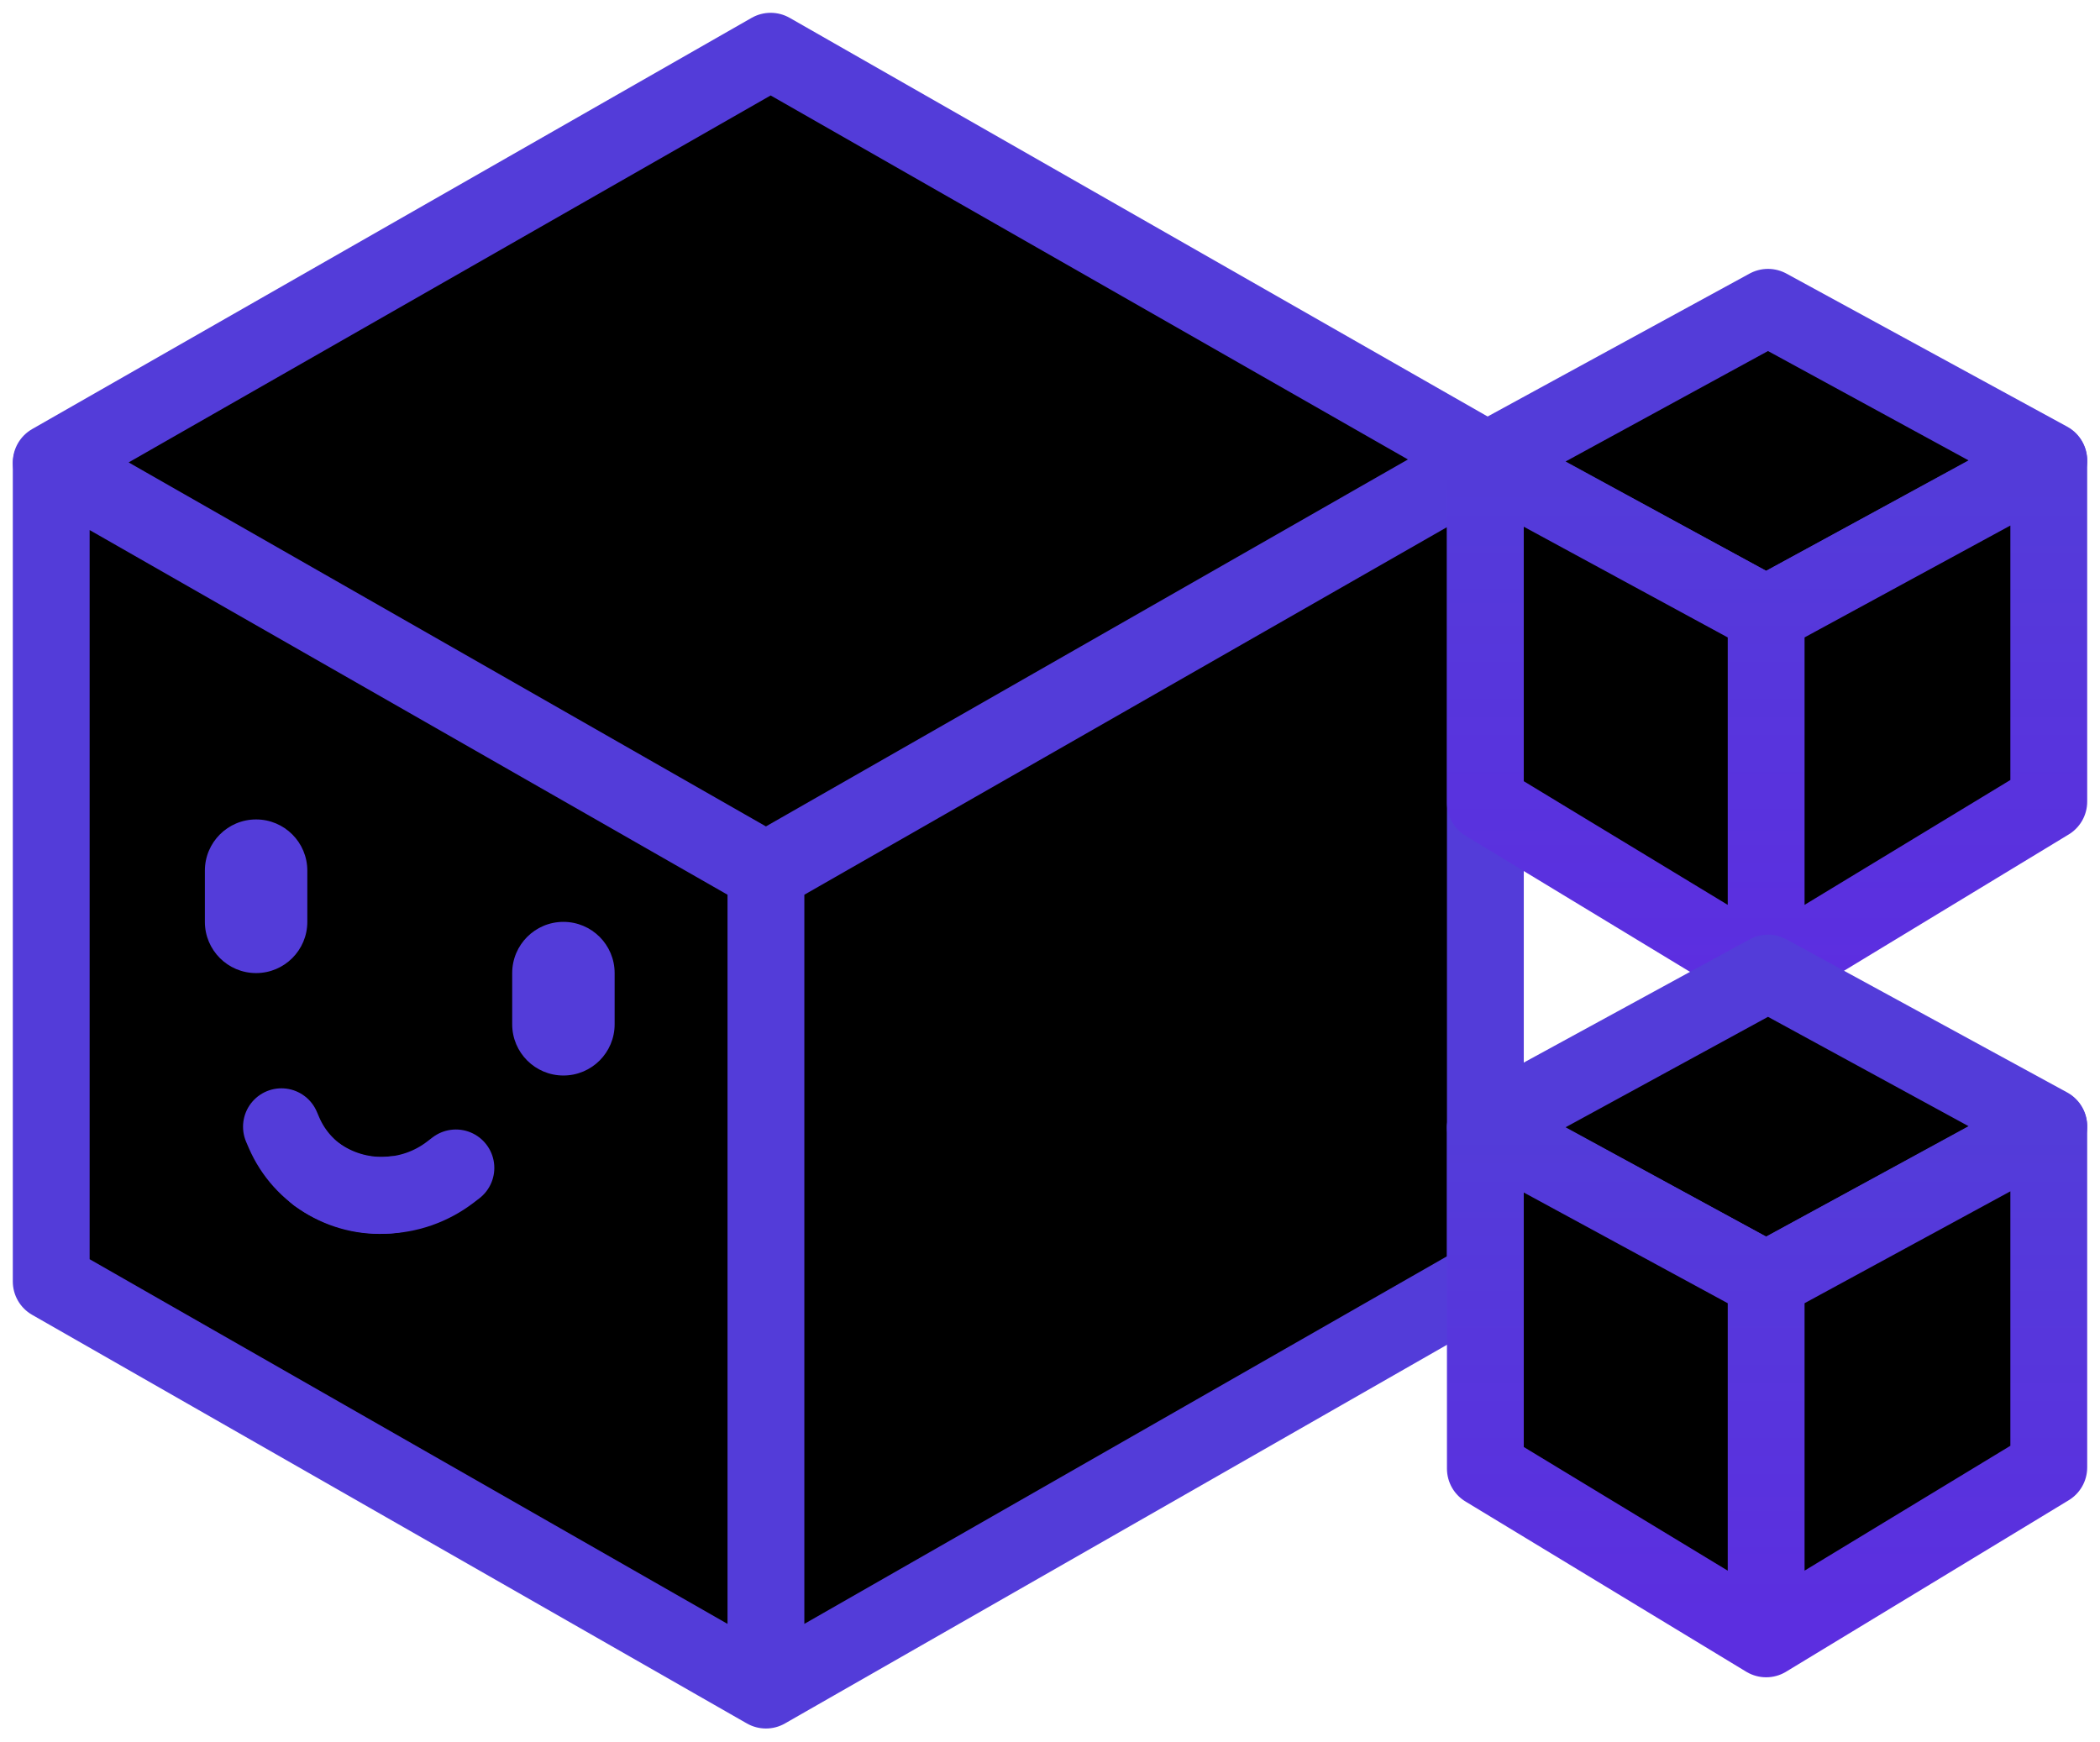
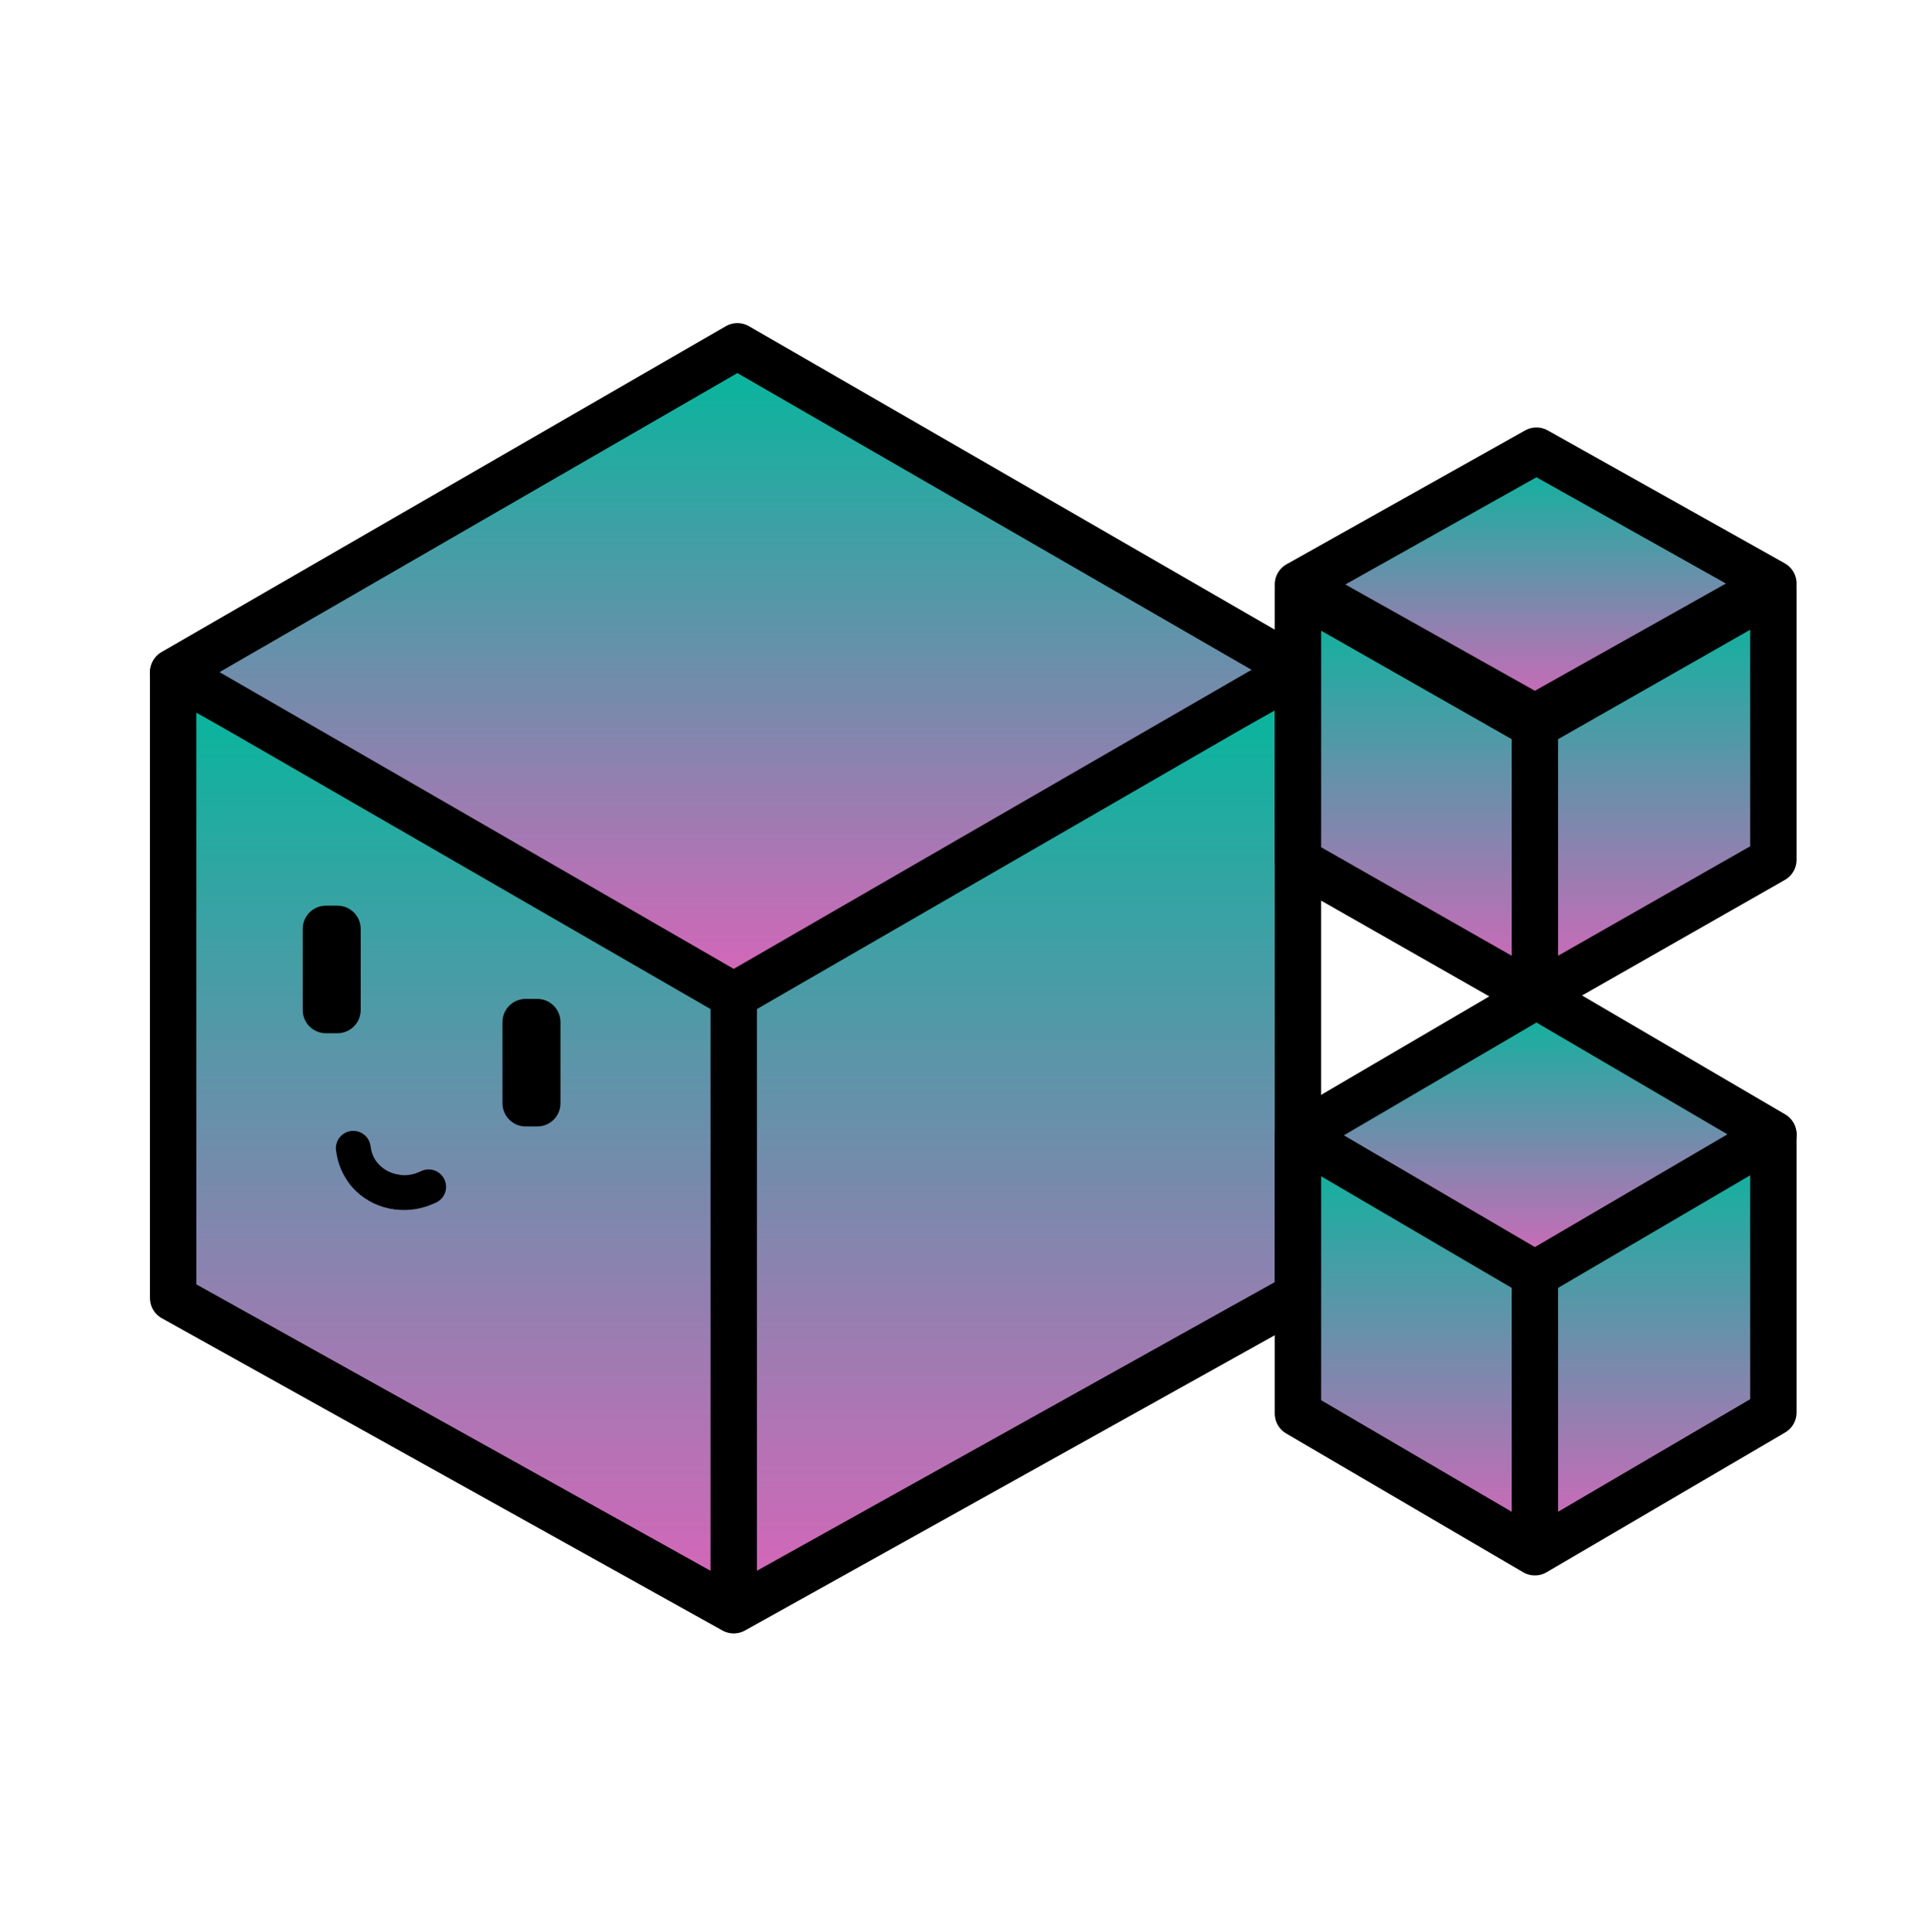
- <svg xmlns="http://www.w3.org/2000/svg" width="41" height="34" viewBox="0 0 41 34" fill="none">
-   <path d="M1 9.029L15.046 1L29 8.971L14.954 17L1 9.029Z" fill="black" stroke="#533CD9" stroke-width="1.5" stroke-linecap="round" stroke-linejoin="round" />
-   <path d="M14.954 17.035L29 9V24.965L14.954 33V17.035ZM1 9.057L14.954 17.035V33L1 25.022V9.057Z" fill="black" stroke="#533CD9" stroke-width="1.5" stroke-linecap="round" stroke-linejoin="round" />
-   <path d="M29 9.011L34.518 6L40 8.989L34.482 12L29 9.011Z" fill="black" stroke="#533CD9" stroke-width="1.5" stroke-linecap="round" stroke-linejoin="round" />
-   <path d="M34.482 12L40 9V15.652L34.482 19V12ZM29 9.024L34.482 12V19L29 15.676V9.024Z" fill="black" />
-   <path d="M34.482 12L40 9V15.652L34.482 19M34.482 12V19M34.482 12L29 9.024V15.676L34.482 19" stroke="url(#paint0_linear_77_13)" stroke-width="1.5" stroke-linecap="round" stroke-linejoin="round" />
-   <path d="M29 22.011L34.518 19L40 21.989L34.482 25L29 22.011Z" fill="black" stroke="#533CD9" stroke-width="1.5" stroke-linecap="round" stroke-linejoin="round" />
-   <path d="M34.482 25L40 22V28.652L34.482 32V25ZM29 22.024L34.482 25V32L29 28.676V22.024Z" fill="black" />
-   <path d="M34.482 25L40 22V28.652L34.482 32M34.482 25V32M34.482 25L29 22.024V28.676L34.482 32" stroke="url(#paint1_linear_77_13)" stroke-width="1.5" stroke-linecap="round" stroke-linejoin="round" />
-   <rect x="4" y="16" width="2" height="3" rx="1" fill="#533CD9" />
-   <rect x="10" y="18" width="2" height="3" rx="1" fill="#533CD9" />
-   <path d="M8.901 22.804L8.794 22.886C8.031 23.471 6.977 23.492 6.191 22.937V22.937" stroke="#533CD9" stroke-width="1.5" stroke-linecap="round" />
-   <path d="M5.495 22L5.545 22.116C5.903 22.945 6.766 23.439 7.663 23.327V23.327" stroke="#533CD9" stroke-width="1.5" stroke-linecap="round" />
+ <svg xmlns="http://www.w3.org/2000/svg" width="145" height="145" viewBox="0 0 145 145" fill="none">
+   <path d="M55.089 73.99L97.453 50.378V97.289L55.089 120.901V73.99ZM13 50.547L55.089 73.99V120.901L13 97.457V50.547Z" fill="url(#paint0_linear_156_417)" stroke="black" stroke-width="0.871" stroke-linecap="round" stroke-linejoin="round" />
+   <path d="M13 50.465L55.364 26L97.453 50.291L55.089 74.756L13 50.465Z" stroke="black" stroke-width="0.871" stroke-linecap="round" stroke-linejoin="round" />
+   <path d="M55.089 73.99L97.453 50.378V97.289L55.089 120.901V73.99ZM13 50.547L55.089 73.99V120.901L13 97.457V50.547Z" stroke="black" stroke-width="0.871" stroke-linecap="round" stroke-linejoin="round" />
+   <path d="M97.453 43.884L115.359 33.836L133.149 43.812L115.243 53.861L97.453 43.884Z" stroke="black" stroke-width="0.871" stroke-linecap="round" stroke-linejoin="round" />
+   <path d="M115.243 54.486L133.149 44.284V64.554L115.243 74.756V54.486ZM97.453 44.357L115.243 54.486V74.756L97.453 64.626V44.357Z" stroke="black" stroke-width="0.871" stroke-linecap="round" stroke-linejoin="round" />
+   <path d="M97.453 85.242L115.359 74.756L133.149 85.167L115.243 95.652L97.453 85.242Z" stroke="black" stroke-width="0.871" stroke-linecap="round" stroke-linejoin="round" />
+   <path d="M115.243 95.698L133.149 85.204V106.053L115.243 116.547V95.698ZM97.453 85.279L115.243 95.698V116.547L97.453 106.128V85.279Z" stroke="black" stroke-width="0.871" stroke-linecap="round" stroke-linejoin="round" />
+   <path d="M13 50.465L55.364 26L97.453 50.291L55.089 74.756L13 50.465Z" stroke="black" stroke-width="0.871" stroke-linecap="round" stroke-linejoin="round" />
+   <path d="M55.089 73.99L97.453 50.378V97.289L55.089 120.901V73.99ZM13 50.547L55.089 73.99V120.901L13 97.457V50.547Z" stroke="black" stroke-width="0.871" stroke-linecap="round" stroke-linejoin="round" />
+   <path d="M97.453 43.884L115.359 33.836L133.149 43.812L115.243 53.861L97.453 43.884Z" stroke="black" stroke-width="0.871" stroke-linecap="round" stroke-linejoin="round" />
+   <path d="M115.243 54.486L133.149 44.284V64.554L115.243 74.756V54.486ZM97.453 44.357L115.243 54.486V74.756L97.453 64.626V44.357Z" stroke="black" stroke-width="0.871" stroke-linecap="round" stroke-linejoin="round" />
+   <path d="M97.453 85.242L115.359 74.756L133.149 85.167L115.243 95.652L97.453 85.242Z" stroke="black" stroke-width="0.871" stroke-linecap="round" stroke-linejoin="round" />
+   <path d="M115.243 95.698L133.149 85.204V106.053L115.243 116.547V95.698ZM97.453 85.279L115.243 95.698V116.547L97.453 106.128V85.279Z" stroke="black" stroke-width="0.871" stroke-linecap="round" stroke-linejoin="round" />
+   <rect x="22.727" y="68" width="4.353" height="9.577" rx="1.741" fill="black" />
+   <rect x="37.727" y="75" width="4.353" height="9.577" rx="1.741" fill="black" />
+   <path d="M13 50.465L55.364 26L97.453 50.291L55.089 74.756L13 50.465Z" stroke="black" stroke-width="0.871" stroke-linecap="round" stroke-linejoin="round" />
+   <path d="M55.089 73.99L97.453 50.378V97.289L55.089 120.901V73.99ZM13 50.547L55.089 73.99V120.901L13 97.457V50.547Z" stroke="black" stroke-width="0.871" stroke-linecap="round" stroke-linejoin="round" />
+   <path d="M97.453 43.884L115.359 33.836L133.149 43.812L115.243 53.861L97.453 43.884Z" stroke="black" stroke-width="0.871" stroke-linecap="round" stroke-linejoin="round" />
+   <path d="M115.243 54.486L133.149 44.284V64.554L115.243 74.756V54.486ZM97.453 44.357L115.243 54.486V74.756L97.453 64.626V44.357Z" stroke="black" stroke-width="0.871" stroke-linecap="round" stroke-linejoin="round" />
+   <path d="M97.453 85.242L115.359 74.756L133.149 85.167L115.243 95.652L97.453 85.242Z" stroke="black" stroke-width="0.871" stroke-linecap="round" stroke-linejoin="round" />
+   <path d="M115.243 95.698L133.149 85.204V106.053L115.243 116.547V95.698ZM97.453 85.279L115.243 95.698V116.547L97.453 106.128V85.279Z" stroke="black" stroke-width="0.871" stroke-linecap="round" stroke-linejoin="round" />
+   <path d="M13 50.465L55.364 26L97.453 50.291L55.089 74.756L13 50.465Z" stroke="black" stroke-width="0.871" stroke-linecap="round" stroke-linejoin="round" />
+   <path d="M55.089 73.99L97.453 50.378V97.289L55.089 120.901V73.99ZM13 50.547L55.089 73.99V120.901L13 97.457V50.547Z" stroke="black" stroke-width="0.871" stroke-linecap="round" stroke-linejoin="round" />
+   <path d="M97.453 43.884L115.359 33.836L133.149 43.812L115.243 53.861L97.453 43.884Z" stroke="black" stroke-width="0.871" stroke-linecap="round" stroke-linejoin="round" />
+   <path d="M115.243 54.486L133.149 44.284V64.554L115.243 74.756V54.486ZM97.453 44.357L115.243 54.486V74.756L97.453 64.626V44.357Z" stroke="black" stroke-width="0.871" stroke-linecap="round" stroke-linejoin="round" />
+   <path d="M97.453 85.242L115.359 74.756L133.149 85.167L115.243 95.652L97.453 85.242Z" stroke="black" stroke-width="0.871" stroke-linecap="round" stroke-linejoin="round" />
+   <path d="M115.243 95.698L133.149 85.204V106.053L115.243 116.547V95.698ZM97.453 85.279L115.243 95.698V116.547L97.453 106.128V85.279Z" stroke="black" stroke-width="0.871" stroke-linecap="round" stroke-linejoin="round" />
+   <path d="M13 50.465L55.364 26L97.453 50.291L55.089 74.756L13 50.465Z" stroke="black" stroke-width="0.871" stroke-linecap="round" stroke-linejoin="round" />
+   <path d="M55.089 73.99L97.453 50.378V97.289L55.089 120.901V73.99ZM13 50.547L55.089 73.99V120.901L13 97.457V50.547Z" stroke="black" stroke-width="0.871" stroke-linecap="round" stroke-linejoin="round" />
+   <path d="M97.453 43.884L115.359 33.836L133.149 43.812L115.243 53.861L97.453 43.884Z" stroke="black" stroke-width="0.871" stroke-linecap="round" stroke-linejoin="round" />
+   <path d="M115.243 54.486L133.149 44.284V64.554L115.243 74.756V54.486ZM97.453 44.357L115.243 54.486V74.756L97.453 64.626V44.357Z" stroke="black" stroke-width="0.871" stroke-linecap="round" stroke-linejoin="round" />
+   <path d="M97.453 85.242L115.359 74.756L133.149 85.167L115.243 95.652L97.453 85.242Z" stroke="black" stroke-width="0.871" stroke-linecap="round" stroke-linejoin="round" />
+   <path d="M115.243 95.698L133.149 85.204V106.053L115.243 116.547V95.698ZM97.453 85.279L115.243 95.698V116.547L97.453 106.128V85.279Z" stroke="black" stroke-width="0.871" stroke-linecap="round" stroke-linejoin="round" />
+   <path d="M13 50.465L55.364 26L97.453 50.291L55.089 74.756L13 50.465Z" stroke="black" stroke-width="0.871" stroke-linecap="round" stroke-linejoin="round" />
+   <path d="M55.089 73.99L97.453 50.378V97.289L55.089 120.901V73.99ZM13 50.547L55.089 73.99V120.901L13 97.457V50.547Z" stroke="black" stroke-width="0.871" stroke-linecap="round" stroke-linejoin="round" />
+   <path d="M97.453 43.884L115.359 33.836L133.149 43.812L115.243 53.861L97.453 43.884Z" stroke="black" stroke-width="0.871" stroke-linecap="round" stroke-linejoin="round" />
+   <path d="M115.243 54.486L133.149 44.284V64.554L115.243 74.756V54.486ZM97.453 44.357L115.243 54.486V74.756L97.453 64.626V44.357Z" stroke="black" stroke-width="0.871" stroke-linecap="round" stroke-linejoin="round" />
+   <path d="M97.453 85.242L115.359 74.756L133.149 85.167L115.243 95.652L97.453 85.242Z" stroke="black" stroke-width="0.871" stroke-linecap="round" stroke-linejoin="round" />
+   <path d="M115.243 95.698L133.149 85.204V106.053L115.243 116.547V95.698ZM97.453 85.279L115.243 95.698V116.547L97.453 106.128V85.279Z" stroke="black" stroke-width="0.871" stroke-linecap="round" stroke-linejoin="round" />
+   <path d="M13 50.465L55.364 26L97.453 50.291L55.089 74.756L13 50.465Z" stroke="black" stroke-width="0.871" stroke-linecap="round" stroke-linejoin="round" />
+   <path d="M55.089 73.99L97.453 50.378V97.289L55.089 120.901V73.99ZM13 50.547L55.089 73.99V120.901L13 97.457V50.547Z" stroke="black" stroke-width="0.871" stroke-linecap="round" stroke-linejoin="round" />
+   <path d="M97.453 43.884L115.359 33.836L133.149 43.812L115.243 53.861L97.453 43.884Z" stroke="black" stroke-width="0.871" stroke-linecap="round" stroke-linejoin="round" />
+   <path d="M115.243 54.486L133.149 44.284V64.554L115.243 74.756V54.486ZM97.453 44.357L115.243 54.486V74.756L97.453 64.626V44.357Z" stroke="black" stroke-width="0.871" stroke-linecap="round" stroke-linejoin="round" />
+   <path d="M97.453 85.242L115.359 74.756L133.149 85.167L115.243 95.652L97.453 85.242Z" stroke="black" stroke-width="0.871" stroke-linecap="round" stroke-linejoin="round" />
+   <path d="M115.243 95.698L133.149 85.204V106.053L115.243 116.547V95.698ZM97.453 85.279L115.243 95.698V116.547L97.453 106.128V85.279Z" stroke="black" stroke-width="0.871" stroke-linecap="round" stroke-linejoin="round" />
+   <path d="M13 50.465L55.364 26L97.453 50.291L55.089 74.756L13 50.465Z" stroke="black" stroke-width="0.871" stroke-linecap="round" stroke-linejoin="round" />
+   <path d="M55.089 73.99L97.453 50.378V97.289L55.089 120.901V73.99ZM13 50.547L55.089 73.99V120.901L13 97.457V50.547Z" stroke="black" stroke-width="0.871" stroke-linecap="round" stroke-linejoin="round" />
+   <path d="M97.453 43.884L115.359 33.836L133.149 43.812L115.243 53.861L97.453 43.884Z" stroke="black" stroke-width="0.871" stroke-linecap="round" stroke-linejoin="round" />
+   <path d="M115.243 54.486L133.149 44.284V64.554L115.243 74.756V54.486ZM97.453 44.357L115.243 54.486V74.756L97.453 64.626V44.357Z" stroke="black" stroke-width="0.871" stroke-linecap="round" stroke-linejoin="round" />
+   <path d="M97.453 85.242L115.359 74.756L133.149 85.167L115.243 95.652L97.453 85.242Z" stroke="black" stroke-width="0.871" stroke-linecap="round" stroke-linejoin="round" />
+   <path d="M115.243 95.698L133.149 85.204V106.053L115.243 116.547V95.698ZM97.453 85.279L115.243 95.698V116.547L97.453 106.128V85.279Z" stroke="black" stroke-width="0.871" stroke-linecap="round" stroke-linejoin="round" />
+   <path d="M13 50.465L55.364 26L97.453 50.291L55.089 74.756L13 50.465Z" stroke="black" stroke-width="0.871" stroke-linecap="round" stroke-linejoin="round" />
+   <path d="M55.089 73.99L97.453 50.378V97.289L55.089 120.901V73.99ZM13 50.547L55.089 73.99V120.901L13 97.457V50.547Z" stroke="black" stroke-width="0.871" stroke-linecap="round" stroke-linejoin="round" />
+   <path d="M97.453 43.884L115.359 33.836L133.149 43.812L115.243 53.861L97.453 43.884Z" stroke="black" stroke-width="0.871" stroke-linecap="round" stroke-linejoin="round" />
+   <path d="M115.243 54.486L133.149 44.284V64.554L115.243 74.756V54.486ZM97.453 44.357L115.243 54.486V74.756L97.453 64.626V44.357Z" stroke="black" stroke-width="0.871" stroke-linecap="round" stroke-linejoin="round" />
+   <path d="M97.453 85.242L115.359 74.756L133.149 85.167L115.243 95.652L97.453 85.242Z" stroke="black" stroke-width="0.871" stroke-linecap="round" stroke-linejoin="round" />
+   <path d="M115.243 95.698L133.149 85.204V106.053L115.243 116.547V95.698ZM97.453 85.279L115.243 95.698V116.547L97.453 106.128V85.279Z" stroke="black" stroke-width="0.871" stroke-linecap="round" stroke-linejoin="round" />
+   <path d="M13 50.465L55.364 26L97.453 50.291L55.089 74.756L13 50.465Z" stroke="black" stroke-width="0.871" stroke-linecap="round" stroke-linejoin="round" />
+   <path d="M55.089 73.99L97.453 50.378V97.289L55.089 120.901V73.99ZM13 50.547L55.089 73.99V120.901L13 97.457V50.547Z" stroke="black" stroke-width="0.871" stroke-linecap="round" stroke-linejoin="round" />
+   <path d="M97.453 43.884L115.359 33.836L133.149 43.812L115.243 53.861L97.453 43.884Z" stroke="black" stroke-width="0.871" stroke-linecap="round" stroke-linejoin="round" />
+   <path d="M115.243 54.486L133.149 44.284V64.554L115.243 74.756V54.486ZM97.453 44.357L115.243 54.486V74.756L97.453 64.626V44.357Z" stroke="black" stroke-width="0.871" stroke-linecap="round" stroke-linejoin="round" />
+   <path d="M97.453 85.242L115.359 74.756L133.149 85.167L115.243 95.652L97.453 85.242Z" stroke="black" stroke-width="0.871" stroke-linecap="round" stroke-linejoin="round" />
+   <path d="M115.243 95.698L133.149 85.204V106.053L115.243 116.547V95.698ZM97.453 85.279L115.243 95.698V116.547L97.453 106.128V85.279Z" stroke="black" stroke-width="0.871" stroke-linecap="round" stroke-linejoin="round" />
+   <path d="M13 50.465L55.364 26L97.453 50.291L55.089 74.756L13 50.465Z" stroke="black" stroke-width="0.871" stroke-linecap="round" stroke-linejoin="round" />
+   <path d="M55.089 73.99L97.453 50.378V97.289L55.089 120.901V73.99ZM13 50.547L55.089 73.99V120.901L13 97.457V50.547Z" stroke="black" stroke-width="0.871" stroke-linecap="round" stroke-linejoin="round" />
+   <path d="M97.453 43.884L115.359 33.836L133.149 43.812L115.243 53.861L97.453 43.884Z" stroke="black" stroke-width="0.871" stroke-linecap="round" stroke-linejoin="round" />
+   <path d="M115.243 54.486L133.149 44.284V64.554L115.243 74.756V54.486ZM97.453 44.357L115.243 54.486V74.756L97.453 64.626V44.357Z" stroke="black" stroke-width="0.871" stroke-linecap="round" stroke-linejoin="round" />
+   <path d="M97.453 85.242L115.359 74.756L133.149 85.167L115.243 95.652L97.453 85.242Z" stroke="black" stroke-width="0.871" stroke-linecap="round" stroke-linejoin="round" />
+   <path d="M115.243 95.698L133.149 85.204V106.053L115.243 116.547V95.698ZM97.453 85.279L115.243 95.698V116.547L97.453 106.128V85.279Z" stroke="black" stroke-width="0.871" stroke-linecap="round" stroke-linejoin="round" />
+   <path d="M13 50.465L55.364 26L97.453 50.291L55.089 74.756L13 50.465Z" stroke="black" stroke-width="0.871" stroke-linecap="round" stroke-linejoin="round" />
+   <path d="M55.089 73.99L97.453 50.378V97.289L55.089 120.901V73.99ZM13 50.547L55.089 73.99V120.901L13 97.457V50.547Z" stroke="black" stroke-width="0.871" stroke-linecap="round" stroke-linejoin="round" />
+   <path d="M97.453 43.884L115.359 33.836L133.149 43.812L115.243 53.861L97.453 43.884Z" stroke="black" stroke-width="0.871" stroke-linecap="round" stroke-linejoin="round" />
+   <path d="M115.243 54.486L133.149 44.284V64.554L115.243 74.756V54.486ZM97.453 44.357L115.243 54.486V74.756L97.453 64.626V44.357Z" stroke="black" stroke-width="0.871" stroke-linecap="round" stroke-linejoin="round" />
+   <path d="M97.453 85.242L115.359 74.756L133.149 85.167L115.243 95.652L97.453 85.242Z" stroke="black" stroke-width="0.871" stroke-linecap="round" stroke-linejoin="round" />
+   <path d="M115.243 95.698L133.149 85.204V106.053L115.243 116.547V95.698ZM97.453 85.279L115.243 95.698V116.547L97.453 106.128V85.279Z" stroke="black" stroke-width="0.871" stroke-linecap="round" stroke-linejoin="round" />
+   <path d="M13 50.465L55.364 26L97.453 50.291L55.089 74.756L13 50.465Z" stroke="black" stroke-width="0.871" stroke-linecap="round" stroke-linejoin="round" />
+   <path d="M55.089 73.99L97.453 50.378V97.289L55.089 120.901V73.99ZM13 50.547L55.089 73.99V120.901L13 97.457V50.547Z" stroke="black" stroke-width="0.871" stroke-linecap="round" stroke-linejoin="round" />
+   <path d="M97.453 43.884L115.359 33.836L133.149 43.812L115.243 53.861L97.453 43.884Z" stroke="black" stroke-width="0.871" stroke-linecap="round" stroke-linejoin="round" />
+   <path d="M115.243 54.486L133.149 44.284V64.554L115.243 74.756V54.486ZM97.453 44.357L115.243 54.486V74.756L97.453 64.626V44.357Z" stroke="black" stroke-width="0.871" stroke-linecap="round" stroke-linejoin="round" />
+   <path d="M97.453 85.242L115.359 74.756L133.149 85.167L115.243 95.652L97.453 85.242Z" stroke="black" stroke-width="0.871" stroke-linecap="round" stroke-linejoin="round" />
+   <path d="M115.243 95.698L133.149 85.204V106.053L115.243 116.547V95.698ZM97.453 85.279L115.243 95.698V116.547L97.453 106.128V85.279Z" stroke="black" stroke-width="0.871" stroke-linecap="round" stroke-linejoin="round" />
+   <path d="M13 50.465L55.364 26L97.453 50.291L55.089 74.756L13 50.465Z" stroke="black" stroke-width="0.871" stroke-linecap="round" stroke-linejoin="round" />
+   <path d="M55.089 73.99L97.453 50.378V97.289L55.089 120.901V73.99ZM13 50.547L55.089 73.99V120.901L13 97.457V50.547Z" stroke="black" stroke-width="0.871" stroke-linecap="round" stroke-linejoin="round" />
+   <path d="M97.453 43.884L115.359 33.836L133.149 43.812L115.243 53.861L97.453 43.884Z" stroke="black" stroke-width="0.871" stroke-linecap="round" stroke-linejoin="round" />
+   <path d="M115.243 54.486L133.149 44.284V64.554L115.243 74.756V54.486ZM97.453 44.357L115.243 54.486V74.756L97.453 64.626V44.357Z" stroke="black" stroke-width="0.871" stroke-linecap="round" stroke-linejoin="round" />
+   <path d="M97.453 85.242L115.359 74.756L133.149 85.167L115.243 95.652L97.453 85.242Z" stroke="black" stroke-width="0.871" stroke-linecap="round" stroke-linejoin="round" />
+   <path d="M115.243 95.698L133.149 85.204V106.053L115.243 116.547V95.698ZM97.453 85.279L115.243 95.698V116.547L97.453 106.128V85.279Z" stroke="black" stroke-width="0.871" stroke-linecap="round" stroke-linejoin="round" />
+   <path d="M13 50.465L55.364 26L97.453 50.291L55.089 74.756L13 50.465Z" stroke="black" stroke-width="0.871" stroke-linecap="round" stroke-linejoin="round" />
+   <path d="M55.089 73.99L97.453 50.378V97.289L55.089 120.901V73.99ZM13 50.547L55.089 73.99V120.901L13 97.457V50.547Z" stroke="black" stroke-width="3.483" stroke-linecap="round" stroke-linejoin="round" />
+   <path d="M97.453 43.884L115.359 33.836L133.149 43.812L115.243 53.861L97.453 43.884Z" stroke="black" stroke-width="0.871" stroke-linecap="round" stroke-linejoin="round" />
+   <path d="M115.243 54.486L133.149 44.284V64.554L115.243 74.756V54.486ZM97.453 44.357L115.243 54.486V74.756L97.453 64.626V44.357Z" stroke="black" stroke-width="0.871" stroke-linecap="round" stroke-linejoin="round" />
+   <path d="M97.453 85.242L115.359 74.756L133.149 85.167L115.243 95.652L97.453 85.242Z" stroke="black" stroke-width="0.871" stroke-linecap="round" stroke-linejoin="round" />
+   <path d="M115.243 95.698L133.149 85.204V106.053L115.243 116.547V95.698ZM97.453 85.279L115.243 95.698V116.547L97.453 106.128V85.279Z" stroke="black" stroke-width="0.871" stroke-linecap="round" stroke-linejoin="round" />
+   <path d="M13 50.465L55.364 26L97.453 50.291L55.089 74.756L13 50.465Z" fill="url(#paint1_linear_156_417)" stroke="black" stroke-width="3.483" stroke-linecap="round" stroke-linejoin="round" />
+   <path d="M97.453 43.884L115.359 33.836L133.149 43.812L115.243 53.861L97.453 43.884Z" fill="url(#paint2_linear_156_417)" stroke="black" stroke-width="3.483" stroke-linecap="round" stroke-linejoin="round" />
+   <path d="M115.243 54.486L133.149 44.284V64.554L115.243 74.756V54.486ZM97.453 44.357L115.243 54.486V74.756L97.453 64.626V44.357Z" fill="url(#paint3_linear_156_417)" stroke="black" stroke-width="3.483" stroke-linecap="round" stroke-linejoin="round" />
+   <path d="M97.453 85.242L115.359 74.756L133.149 85.167L115.243 95.652L97.453 85.242Z" fill="url(#paint4_linear_156_417)" stroke="black" stroke-width="3.483" stroke-linecap="round" stroke-linejoin="round" />
+   <path d="M115.243 95.698L133.149 85.204V106.053L115.243 116.547V95.698ZM97.453 85.279L115.243 95.698V116.547L97.453 106.128V85.279Z" fill="url(#paint5_linear_156_417)" stroke="black" stroke-width="3.483" stroke-linecap="round" stroke-linejoin="round" />
+   <path d="M32.184 89.109L31.96 89.207C30.36 89.908 28.491 89.488 27.345 88.169V88.169" stroke="black" stroke-width="2.612" stroke-linecap="round" />
+   <path d="M26.523 86.214L26.561 86.44C26.834 88.059 28.142 89.304 29.773 89.495V89.495" stroke="black" stroke-width="2.612" stroke-linecap="round" />
  <defs>
-     <linearGradient id="paint0_linear_77_13" x1="34.5" y1="9" x2="34.5" y2="19" gradientUnits="userSpaceOnUse">
-       <stop stop-color="#533CD9" />
-       <stop offset="1" stop-color="#5C2EE0" />
+     <linearGradient id="paint0_linear_156_417" x1="55.226" y1="50.378" x2="55.226" y2="120.901" gradientUnits="userSpaceOnUse">
+       <stop stop-color="#00B89C" />
+       <stop offset="1" stop-color="#DB64BA" />
    </linearGradient>
-     <linearGradient id="paint1_linear_77_13" x1="34.5" y1="22" x2="34.5" y2="32" gradientUnits="userSpaceOnUse">
-       <stop stop-color="#533CD9" />
-       <stop offset="1" stop-color="#5C2EE0" />
+     <linearGradient id="paint1_linear_156_417" x1="55.226" y1="26" x2="55.226" y2="74.756" gradientUnits="userSpaceOnUse">
+       <stop stop-color="#00B89C" />
+       <stop offset="1" stop-color="#DB64BA" />
+     </linearGradient>
+     <linearGradient id="paint2_linear_156_417" x1="115.301" y1="33.836" x2="115.301" y2="53.861" gradientUnits="userSpaceOnUse">
+       <stop stop-color="#00B89C" />
+       <stop offset="1" stop-color="#DB64BA" />
+     </linearGradient>
+     <linearGradient id="paint3_linear_156_417" x1="115.301" y1="44.284" x2="115.301" y2="74.756" gradientUnits="userSpaceOnUse">
+       <stop stop-color="#00B89C" />
+       <stop offset="1" stop-color="#DB64BA" />
+     </linearGradient>
+     <linearGradient id="paint4_linear_156_417" x1="115.301" y1="74.756" x2="115.301" y2="95.652" gradientUnits="userSpaceOnUse">
+       <stop stop-color="#00B89C" />
+       <stop offset="1" stop-color="#DB64BA" />
+     </linearGradient>
+     <linearGradient id="paint5_linear_156_417" x1="115.301" y1="85.204" x2="115.301" y2="116.547" gradientUnits="userSpaceOnUse">
+       <stop stop-color="#00B89C" />
+       <stop offset="1" stop-color="#DB64BA" />
    </linearGradient>
  </defs>
</svg>
